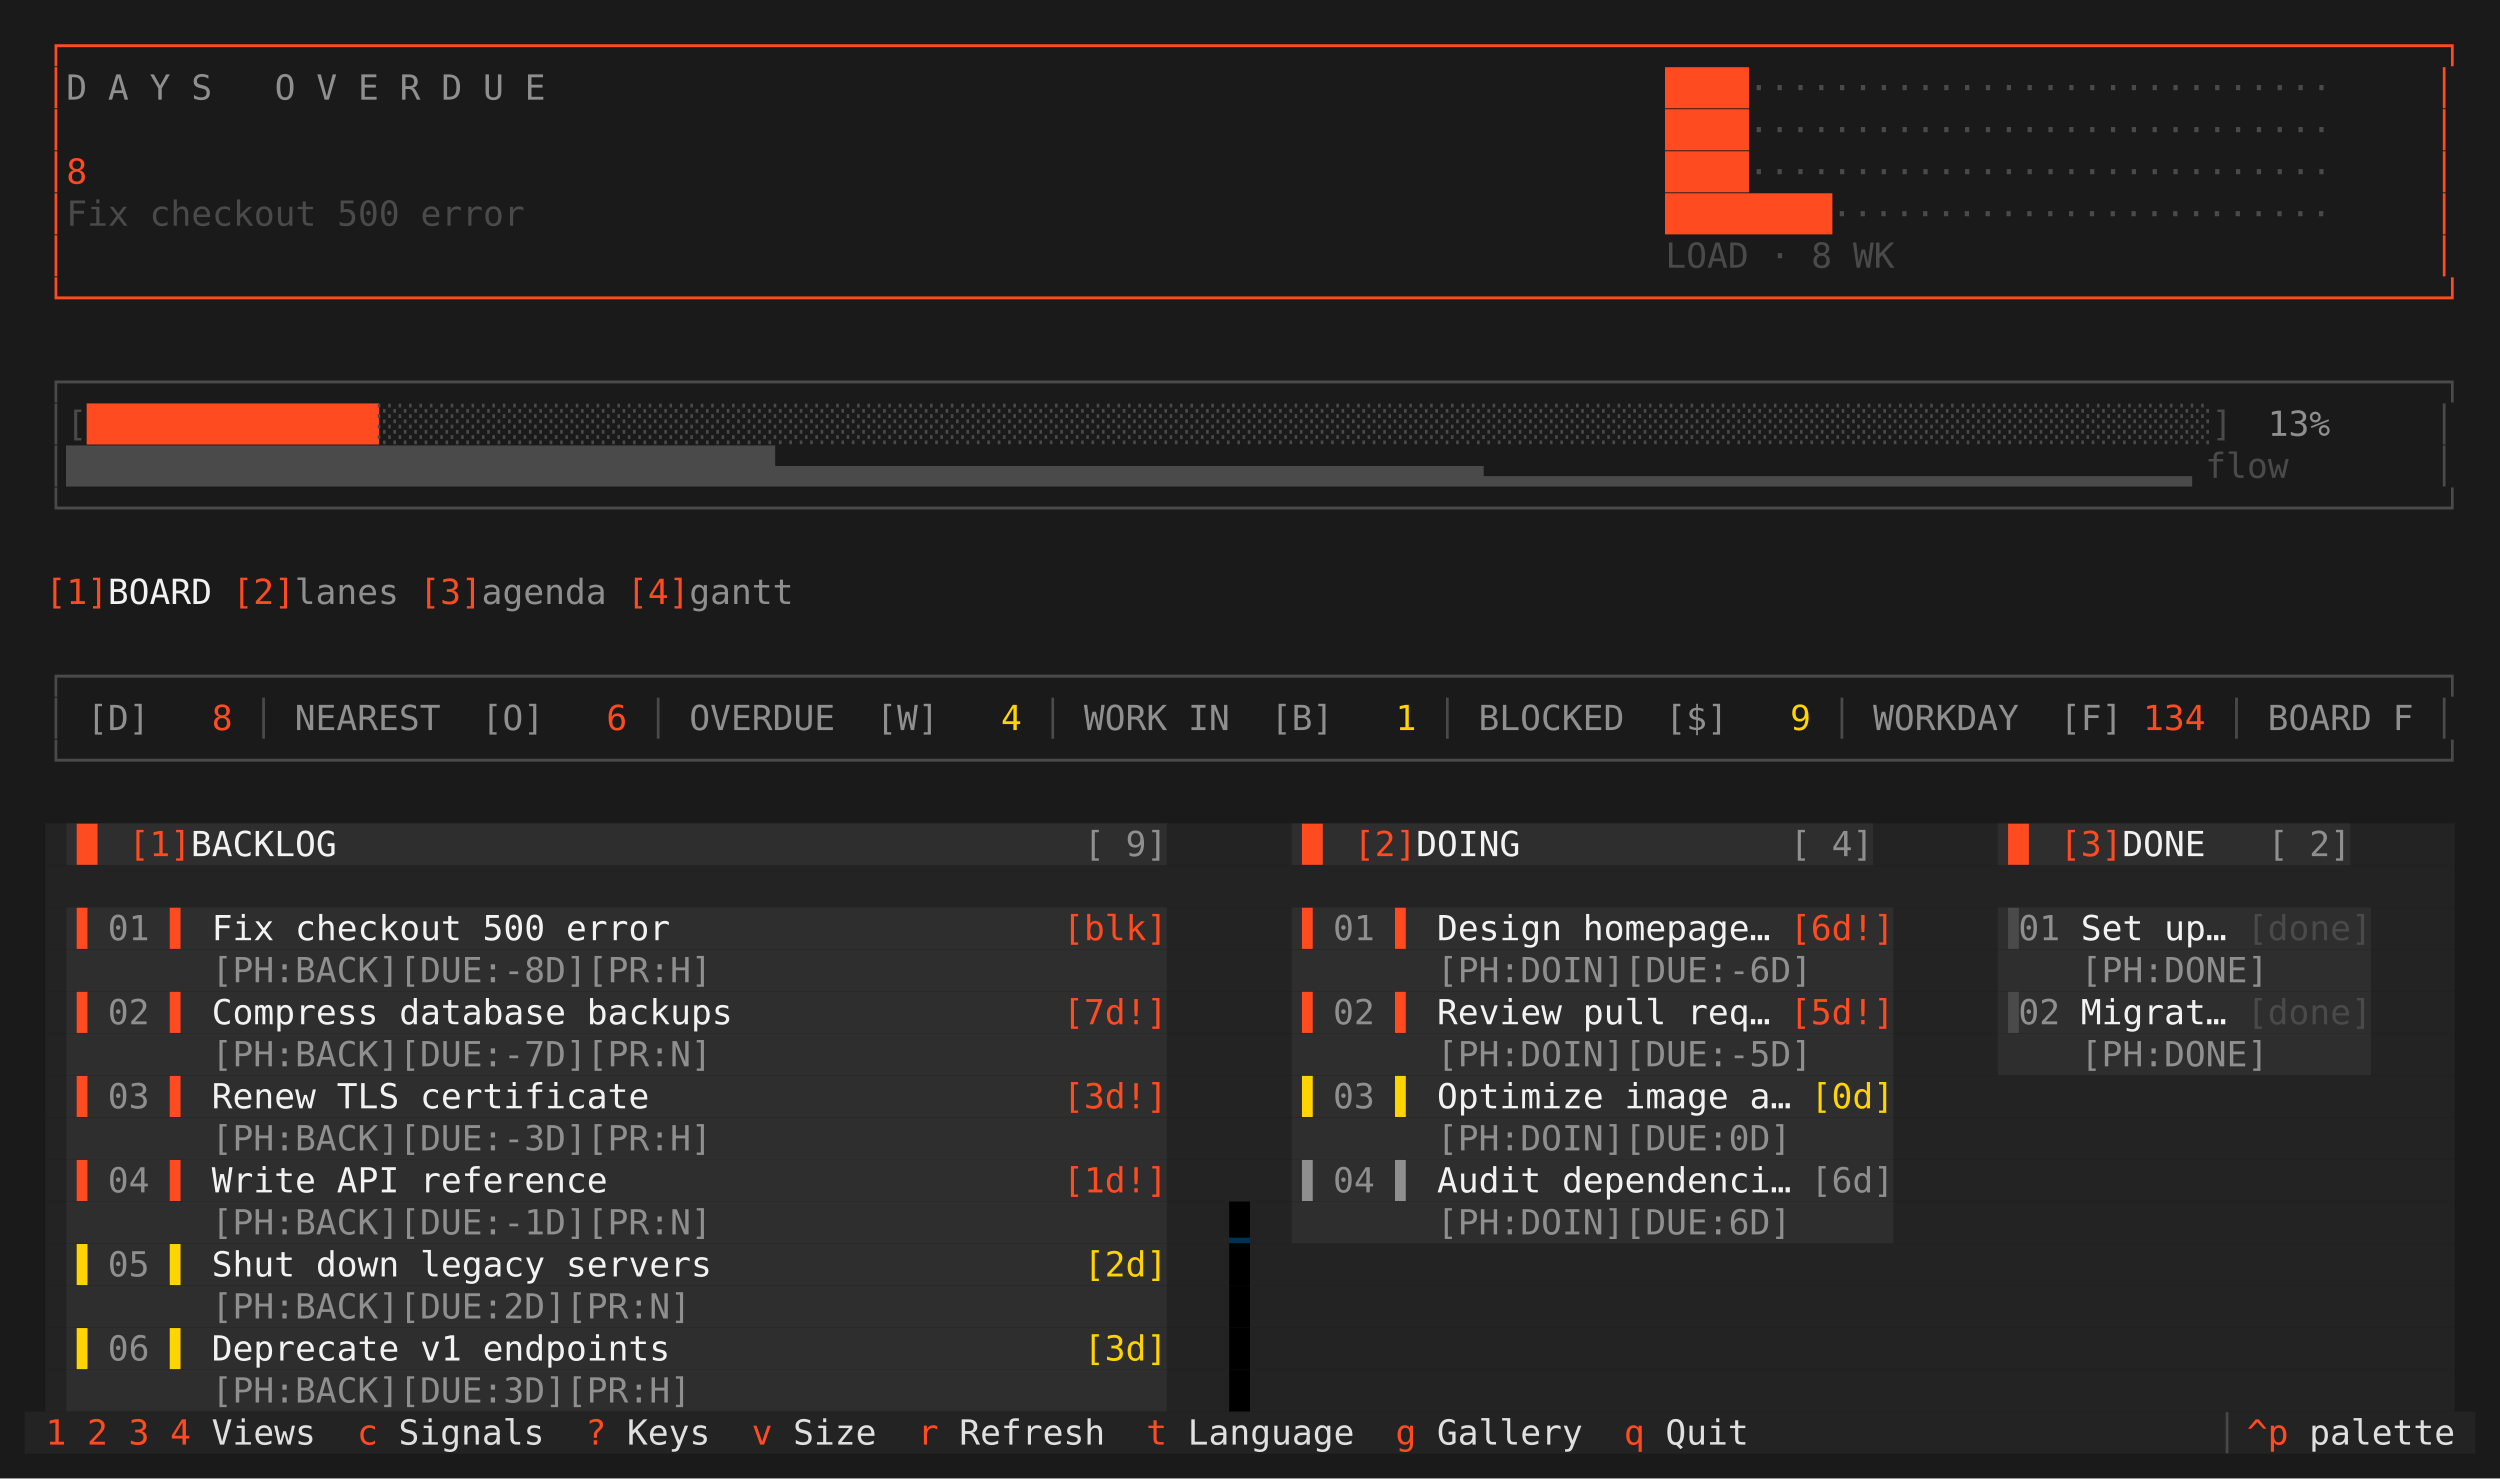
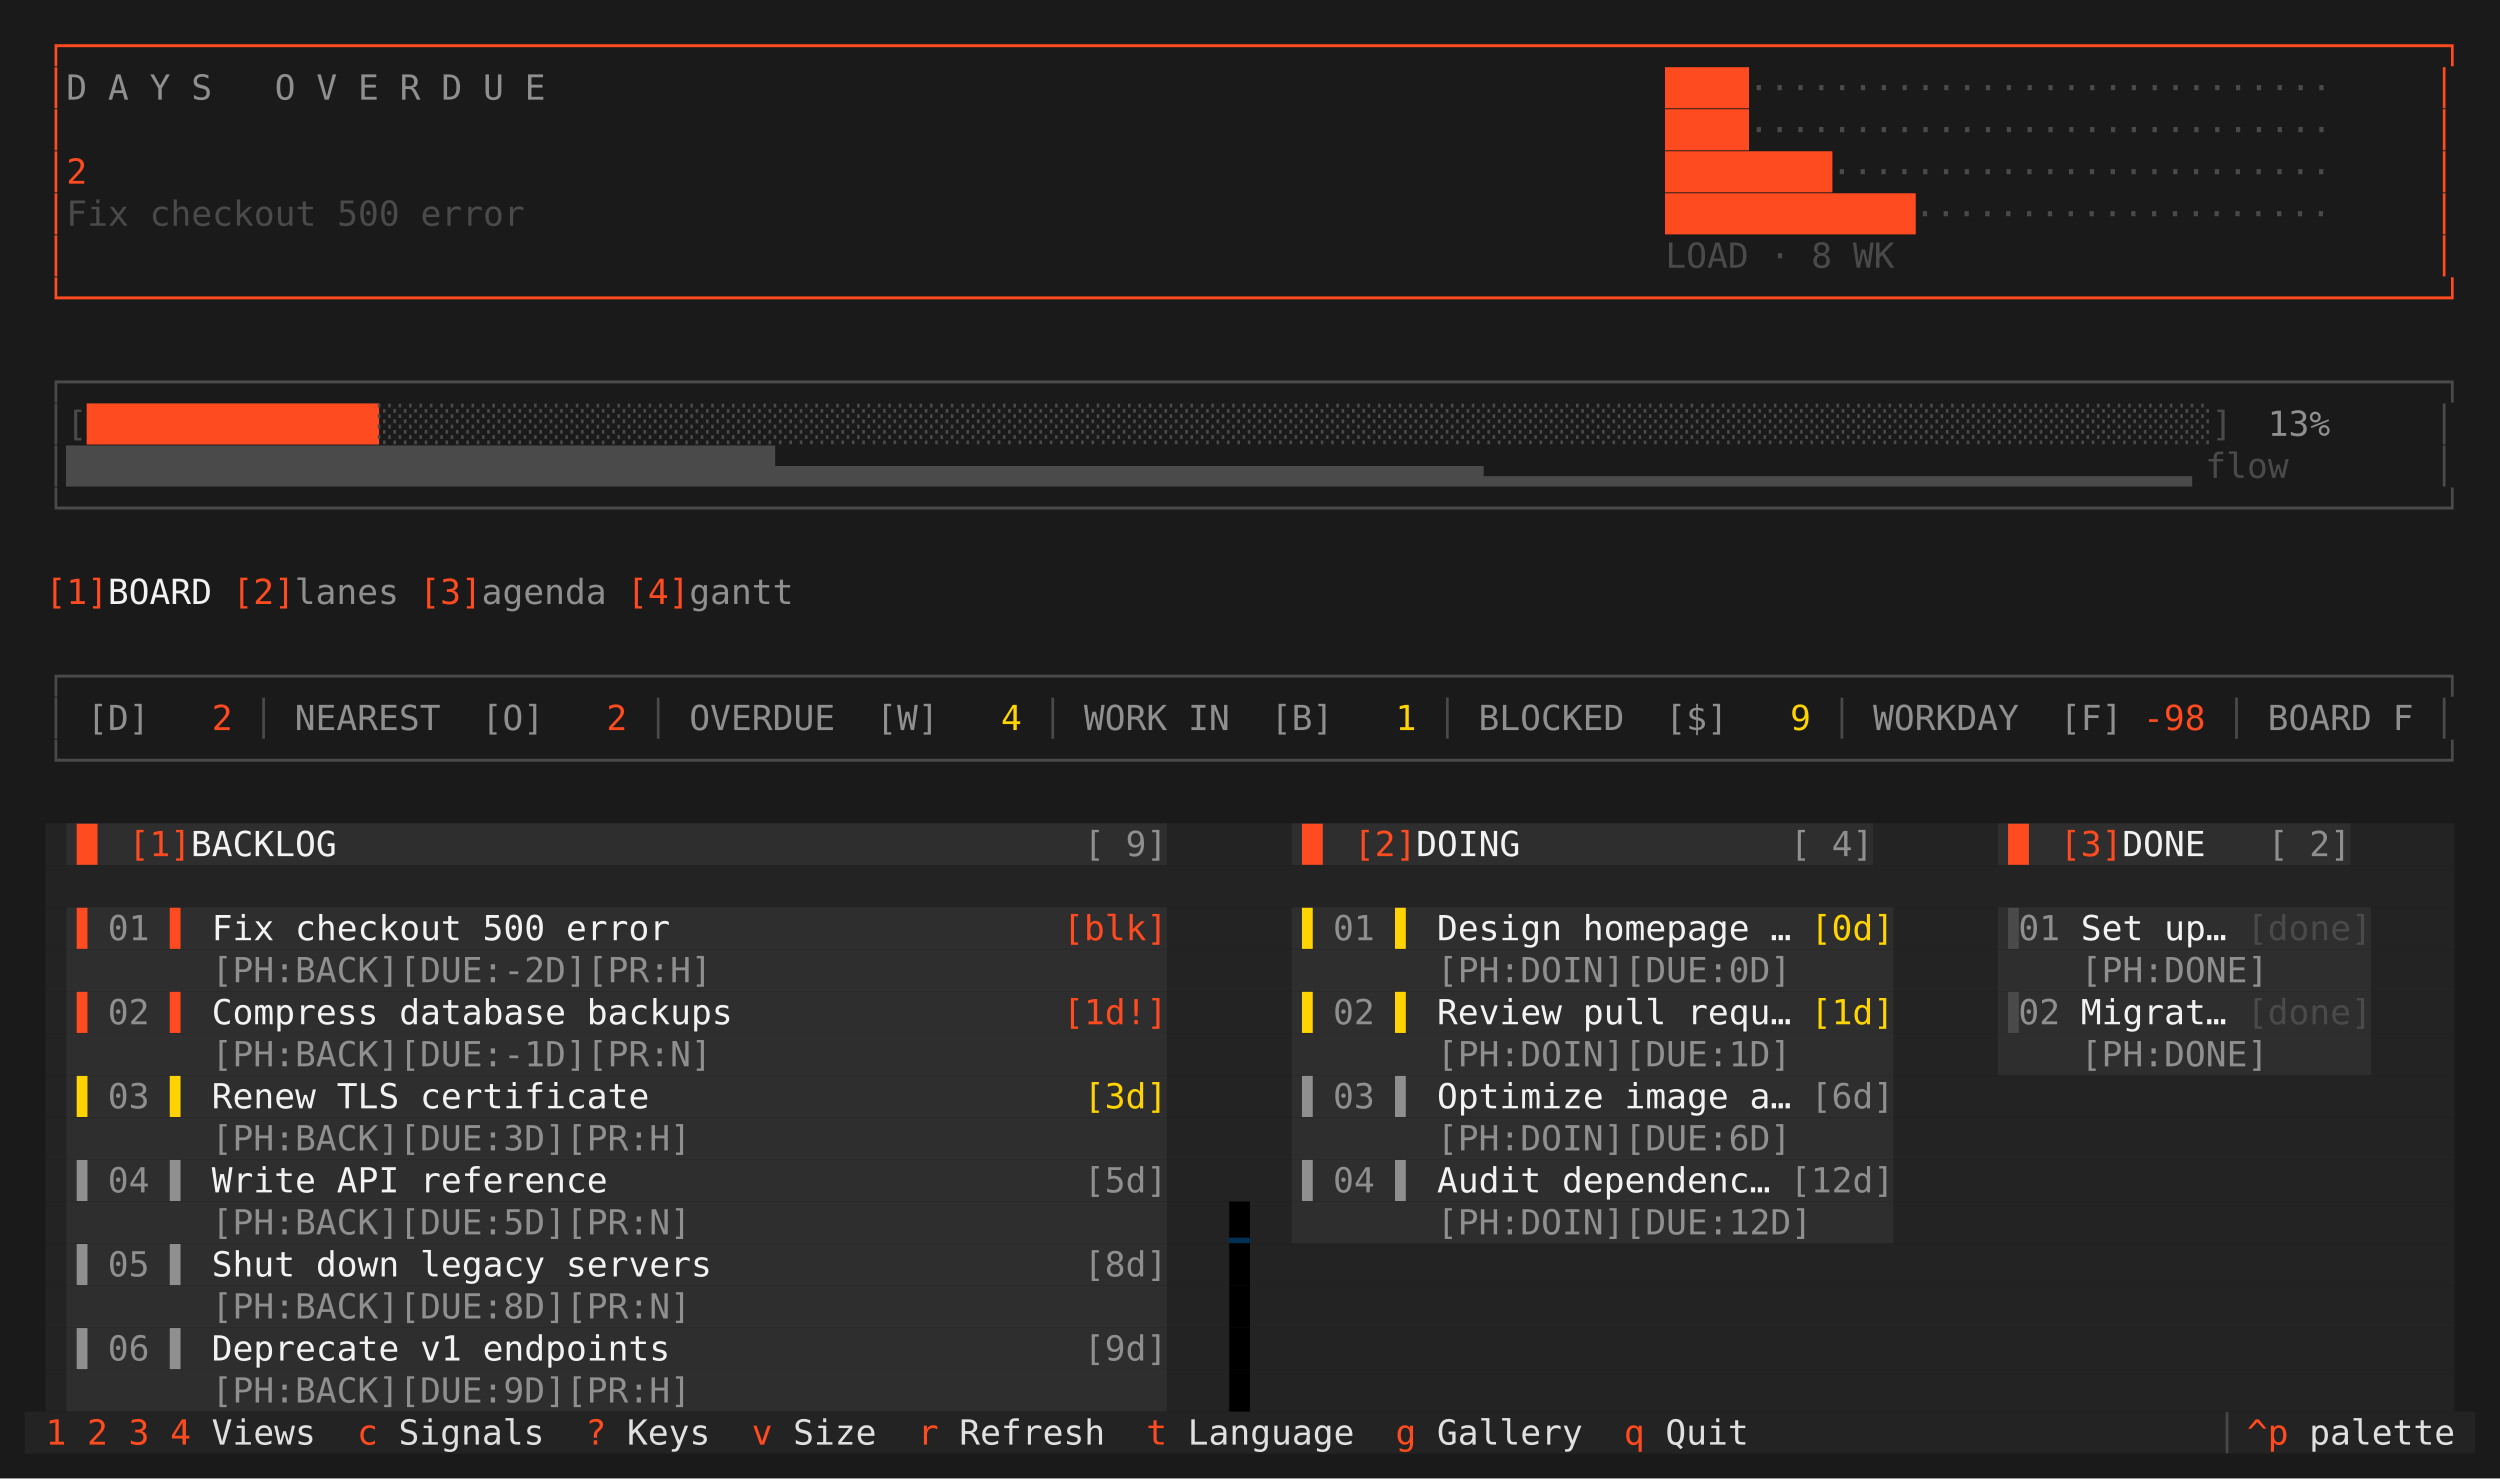
<svg xmlns="http://www.w3.org/2000/svg" viewBox="0 0 1011.2 598.0" role="img" aria-label="taskboard · industrial · board">
  <rect width="1011.2" height="598.0" fill="#1a1a1a" />
  <g font-family="ui-monospace,SFMono-Regular,'DejaVu Sans Mono','Cascadia Mono',Menlo,Consolas,'Liberation Mono',monospace" font-size="14.0" xml:space="preserve" style="white-space:pre;font-variant-ligatures:none">
    <text x="18.4" y="23.3" fill="#ff4b1f">┌──────────────────────────────────────────────────────────────────────────────────────────────────────────────────┐</text>
    <text x="18.4" y="40.3" fill="#ff4b1f">│</text>
    <text x="26.8" y="40.3" fill="#8f8f8f">D A Y S   O V E R D U E</text>
    <text x="673.6" y="40.3" fill="#ff4b1f">████</text>
    <text x="707.2" y="40.3" fill="#4a4a4a">····························</text>
    <text x="984.4" y="40.3" fill="#ff4b1f">│</text>
    <text x="18.4" y="57.3" fill="#ff4b1f">│</text>
    <text x="673.6" y="57.3" fill="#ff4b1f">████</text>
    <text x="707.2" y="57.3" fill="#4a4a4a">····························</text>
    <text x="984.4" y="57.3" fill="#ff4b1f">│</text>
-     <text x="18.4" y="74.3" fill="#ff4b1f">│8</text>
-     <text x="673.6" y="74.3" fill="#ff4b1f">████</text>
-     <text x="707.2" y="74.3" fill="#4a4a4a">····························</text>
+     <text x="18.4" y="74.3" fill="#ff4b1f">│2</text>
+     <text x="673.6" y="74.3" fill="#ff4b1f">████████</text>
+     <text x="740.8" y="74.3" fill="#4a4a4a">························</text>
    <text x="984.4" y="74.3" fill="#ff4b1f">│</text>
    <text x="18.4" y="91.3" fill="#ff4b1f">│</text>
    <text x="26.8" y="91.3" fill="#4a4a4a">Fix checkout 500 error</text>
-     <text x="673.6" y="91.3" fill="#ff4b1f">████████</text>
-     <text x="740.8" y="91.3" fill="#4a4a4a">························</text>
+     <text x="673.6" y="91.3" fill="#ff4b1f">████████████</text>
+     <text x="774.4" y="91.3" fill="#4a4a4a">····················</text>
    <text x="984.4" y="91.3" fill="#ff4b1f">│</text>
    <text x="18.4" y="108.3" fill="#ff4b1f">│</text>
    <text x="673.6" y="108.3" fill="#4a4a4a">LOAD · 8 WK</text>
    <text x="984.4" y="108.3" fill="#ff4b1f">│</text>
    <text x="18.4" y="125.3" fill="#ff4b1f">└──────────────────────────────────────────────────────────────────────────────────────────────────────────────────┘</text>
    <text x="18.4" y="159.3" fill="#4a4a4a">┌──────────────────────────────────────────────────────────────────────────────────────────────────────────────────┐</text>
    <text x="18.4" y="176.3" fill="#4a4a4a">│[</text>
    <text x="35.2" y="176.3" fill="#ff4b1f">██████████████</text>
    <text x="152.8" y="176.3" fill="#4a4a4a">░░░░░░░░░░░░░░░░░░░░░░░░░░░░░░░░░░░░░░░░░░░░░░░░░░░░░░░░░░░░░░░░░░░░░░░░░░░░░░░░░░░░░░░░]</text>
    <text x="908.8" y="176.3" fill="#8f8f8f"> 13%</text>
    <text x="984.4" y="176.3" fill="#4a4a4a">│</text>
    <text x="18.4" y="193.3" fill="#4a4a4a">│██████████████████████████████████▄▄▄▄▄▄▄▄▄▄▄▄▄▄▄▄▄▄▄▄▄▄▄▄▄▄▄▄▄▄▄▄▄▄▂▂▂▂▂▂▂▂▂▂▂▂▂▂▂▂▂▂▂▂▂▂▂▂▂▂▂▂▂▂▂▂▂▂</text>
    <text x="892.0" y="193.3" fill="#4a4a4a">flow</text>
    <text x="984.4" y="193.3" fill="#4a4a4a">│</text>
    <text x="18.4" y="210.3" fill="#4a4a4a">└──────────────────────────────────────────────────────────────────────────────────────────────────────────────────┘</text>
    <text x="18.4" y="244.3" fill="#ff4b1f">[1]</text>
    <text x="43.6" y="244.3" fill="#f2f2f2">BOARD </text>
    <text x="94.0" y="244.3" fill="#ff4b1f">[2]</text>
    <text x="119.2" y="244.3" fill="#8f8f8f">lanes</text>
    <text x="169.6" y="244.3" fill="#ff4b1f">[3]</text>
    <text x="194.8" y="244.3" fill="#8f8f8f">agenda</text>
    <text x="253.6" y="244.3" fill="#ff4b1f">[4]</text>
    <text x="278.8" y="244.3" fill="#8f8f8f">gantt</text>
    <text x="18.4" y="278.3" fill="#4a4a4a">┌──────────────────────────────────────────────────────────────────────────────────────────────────────────────────┐</text>
    <text x="18.4" y="295.3" fill="#4a4a4a">│</text>
    <text x="35.2" y="295.3" fill="#8f8f8f">[D]</text>
-     <text x="68.8" y="295.3" fill="#ff4b1f">  8</text>
+     <text x="68.8" y="295.3" fill="#ff4b1f">  2</text>
    <text x="102.4" y="295.3" fill="#4a4a4a">│</text>
    <text x="119.2" y="295.3" fill="#8f8f8f">NEAREST</text>
    <text x="194.8" y="295.3" fill="#8f8f8f">[O]</text>
-     <text x="228.4" y="295.3" fill="#ff4b1f">  6</text>
+     <text x="228.4" y="295.3" fill="#ff4b1f">  2</text>
    <text x="262.0" y="295.3" fill="#4a4a4a">│</text>
    <text x="278.8" y="295.3" fill="#8f8f8f">OVERDUE</text>
    <text x="354.4" y="295.3" fill="#8f8f8f">[W]</text>
    <text x="388.0" y="295.3" fill="#ffd400">  4</text>
    <text x="421.6" y="295.3" fill="#4a4a4a">│</text>
    <text x="438.4" y="295.3" fill="#8f8f8f">WORK IN</text>
    <text x="514.0" y="295.3" fill="#8f8f8f">[B]</text>
    <text x="547.6" y="295.3" fill="#ffd400">  1</text>
    <text x="581.2" y="295.3" fill="#4a4a4a">│</text>
    <text x="598.0" y="295.3" fill="#8f8f8f">BLOCKED</text>
    <text x="673.6" y="295.3" fill="#8f8f8f">[$]</text>
    <text x="707.2" y="295.3" fill="#ffd400">  9</text>
    <text x="740.8" y="295.3" fill="#4a4a4a">│</text>
    <text x="757.6" y="295.3" fill="#8f8f8f">WORKDAY</text>
    <text x="833.2" y="295.3" fill="#8f8f8f">[F]</text>
-     <text x="866.8" y="295.3" fill="#ff4b1f">134</text>
+     <text x="866.8" y="295.3" fill="#ff4b1f">-98</text>
    <text x="900.4" y="295.3" fill="#4a4a4a">│</text>
    <text x="917.2" y="295.3" fill="#8f8f8f">BOARD F</text>
    <text x="984.4" y="295.3" fill="#4a4a4a">│</text>
    <text x="18.4" y="312.3" fill="#4a4a4a">└──────────────────────────────────────────────────────────────────────────────────────────────────────────────────┘</text>
    <rect x="18.4" y="333.0" width="8.4" height="17.0" fill="#232323" />
    <rect x="26.8" y="333.0" width="445.2" height="17.0" fill="#2e2e2e" />
    <rect x="472.0" y="333.0" width="50.4" height="17.0" fill="#232323" />
    <rect x="522.4" y="333.0" width="235.2" height="17.0" fill="#2e2e2e" />
    <rect x="757.6" y="333.0" width="50.4" height="17.0" fill="#232323" />
    <rect x="808.0" y="333.0" width="142.8" height="17.0" fill="#2e2e2e" />
    <rect x="950.8" y="333.0" width="42.0" height="17.0" fill="#232323" />
    <text x="26.8" y="346.3" fill="#ff4b1f">▐▌</text>
    <text x="52.0" y="346.3" fill="#ff4b1f">[1]</text>
    <text x="77.2" y="346.3" fill="#f2f2f2">BACKLOG                                    </text>
    <text x="438.4" y="346.3" fill="#8f8f8f">[ 9]</text>
    <text x="522.4" y="346.3" fill="#ff4b1f">▐▌</text>
    <text x="547.6" y="346.3" fill="#ff4b1f">[2]</text>
    <text x="572.8" y="346.3" fill="#f2f2f2">DOING             </text>
    <text x="724.0" y="346.3" fill="#8f8f8f">[ 4]</text>
    <text x="808.0" y="346.3" fill="#ff4b1f">▐▌</text>
    <text x="833.2" y="346.3" fill="#ff4b1f">[3]</text>
    <text x="858.4" y="346.3" fill="#f2f2f2">DONE   </text>
    <text x="917.2" y="346.3" fill="#8f8f8f">[ 2]</text>
    <rect x="18.4" y="350.0" width="974.4" height="17.0" fill="#232323" />
    <rect x="18.4" y="367.0" width="8.4" height="17.0" fill="#232323" />
    <rect x="26.8" y="367.0" width="445.2" height="17.0" fill="#2e2e2e" />
    <rect x="472.0" y="367.0" width="50.4" height="17.0" fill="#232323" />
    <rect x="522.4" y="367.0" width="243.6" height="17.0" fill="#2e2e2e" />
    <rect x="766.0" y="367.0" width="42.0" height="17.0" fill="#232323" />
    <rect x="808.0" y="367.0" width="151.2" height="17.0" fill="#2e2e2e" />
    <rect x="959.2" y="367.0" width="33.6" height="17.0" fill="#232323" />
    <text x="26.8" y="380.3" fill="#ff4b1f">▐</text>
    <text x="43.6" y="380.3" fill="#8f8f8f">01</text>
    <text x="68.8" y="380.3" fill="#ff4b1f">▌</text>
    <text x="77.2" y="380.3" fill="#f2f2f2"> Fix checkout 500 error                   </text>
    <text x="430.0" y="380.3" fill="#ff4b1f">[blk]</text>
-     <text x="522.4" y="380.3" fill="#ff4b1f">▐</text>
+     <text x="522.4" y="380.3" fill="#ffd400">▐</text>
    <text x="539.2" y="380.3" fill="#8f8f8f">01</text>
-     <text x="564.4" y="380.3" fill="#ff4b1f">▌</text>
-     <text x="572.8" y="380.3" fill="#f2f2f2"> Design homepage… </text>
-     <text x="724.0" y="380.3" fill="#ff4b1f">[6d!]</text>
+     <text x="564.4" y="380.3" fill="#ffd400">▌</text>
+     <text x="572.8" y="380.3" fill="#f2f2f2"> Design homepage … </text>
+     <text x="732.4" y="380.3" fill="#ffd400">[0d]</text>
    <text x="808.0" y="380.3" fill="#4a4a4a">▐</text>
    <text x="816.4" y="380.3" fill="#8f8f8f">01</text>
    <text x="833.2" y="380.3" fill="#f2f2f2"> Set up… </text>
    <text x="908.8" y="380.3" fill="#4a4a4a">[done]</text>
    <rect x="18.4" y="384.0" width="8.4" height="17.0" fill="#232323" />
    <rect x="26.8" y="384.0" width="445.2" height="17.0" fill="#2e2e2e" />
    <rect x="472.0" y="384.0" width="50.4" height="17.0" fill="#232323" />
    <rect x="522.4" y="384.0" width="243.6" height="17.0" fill="#2e2e2e" />
    <rect x="766.0" y="384.0" width="42.0" height="17.0" fill="#232323" />
    <rect x="808.0" y="384.0" width="151.2" height="17.0" fill="#2e2e2e" />
    <rect x="959.2" y="384.0" width="33.6" height="17.0" fill="#232323" />
-     <text x="85.6" y="397.3" fill="#8f8f8f">[PH:BACK][DUE:-8D][PR:H]</text>
-     <text x="581.2" y="397.3" fill="#8f8f8f">[PH:DOIN][DUE:-6D]</text>
+     <text x="85.6" y="397.3" fill="#8f8f8f">[PH:BACK][DUE:-2D][PR:H]</text>
+     <text x="581.2" y="397.3" fill="#8f8f8f">[PH:DOIN][DUE:0D]</text>
    <text x="841.6" y="397.3" fill="#8f8f8f">[PH:DONE]</text>
    <rect x="18.4" y="401.0" width="8.4" height="17.0" fill="#232323" />
    <rect x="26.8" y="401.0" width="445.2" height="17.0" fill="#2e2e2e" />
    <rect x="472.0" y="401.0" width="50.4" height="17.0" fill="#232323" />
    <rect x="522.4" y="401.0" width="243.6" height="17.0" fill="#2e2e2e" />
    <rect x="766.0" y="401.0" width="42.0" height="17.0" fill="#232323" />
    <rect x="808.0" y="401.0" width="151.2" height="17.0" fill="#2e2e2e" />
    <rect x="959.2" y="401.0" width="33.6" height="17.0" fill="#232323" />
    <text x="26.8" y="414.3" fill="#ff4b1f">▐</text>
    <text x="43.6" y="414.3" fill="#8f8f8f">02</text>
    <text x="68.8" y="414.3" fill="#ff4b1f">▌</text>
    <text x="77.2" y="414.3" fill="#f2f2f2"> Compress database backups                </text>
-     <text x="430.0" y="414.3" fill="#ff4b1f">[7d!]</text>
-     <text x="522.4" y="414.3" fill="#ff4b1f">▐</text>
+     <text x="430.0" y="414.3" fill="#ff4b1f">[1d!]</text>
+     <text x="522.4" y="414.3" fill="#ffd400">▐</text>
    <text x="539.2" y="414.3" fill="#8f8f8f">02</text>
-     <text x="564.4" y="414.3" fill="#ff4b1f">▌</text>
-     <text x="572.8" y="414.3" fill="#f2f2f2"> Review pull req… </text>
-     <text x="724.0" y="414.3" fill="#ff4b1f">[5d!]</text>
+     <text x="564.4" y="414.3" fill="#ffd400">▌</text>
+     <text x="572.8" y="414.3" fill="#f2f2f2"> Review pull requ… </text>
+     <text x="732.4" y="414.3" fill="#ffd400">[1d]</text>
    <text x="808.0" y="414.3" fill="#4a4a4a">▐</text>
    <text x="816.4" y="414.3" fill="#8f8f8f">02</text>
    <text x="833.2" y="414.3" fill="#f2f2f2"> Migrat… </text>
    <text x="908.8" y="414.3" fill="#4a4a4a">[done]</text>
    <rect x="18.4" y="418.0" width="8.4" height="17.0" fill="#232323" />
    <rect x="26.8" y="418.0" width="445.2" height="17.0" fill="#2e2e2e" />
    <rect x="472.0" y="418.0" width="50.4" height="17.0" fill="#232323" />
    <rect x="522.4" y="418.0" width="243.6" height="17.0" fill="#2e2e2e" />
    <rect x="766.0" y="418.0" width="42.0" height="17.0" fill="#232323" />
    <rect x="808.0" y="418.0" width="151.2" height="17.0" fill="#2e2e2e" />
    <rect x="959.2" y="418.0" width="33.6" height="17.0" fill="#232323" />
-     <text x="85.6" y="431.3" fill="#8f8f8f">[PH:BACK][DUE:-7D][PR:N]</text>
-     <text x="581.2" y="431.3" fill="#8f8f8f">[PH:DOIN][DUE:-5D]</text>
+     <text x="85.6" y="431.3" fill="#8f8f8f">[PH:BACK][DUE:-1D][PR:N]</text>
+     <text x="581.2" y="431.3" fill="#8f8f8f">[PH:DOIN][DUE:1D]</text>
    <text x="841.6" y="431.3" fill="#8f8f8f">[PH:DONE]</text>
    <rect x="18.4" y="435.0" width="8.4" height="17.0" fill="#232323" />
    <rect x="26.8" y="435.0" width="445.2" height="17.0" fill="#2e2e2e" />
    <rect x="472.0" y="435.0" width="50.4" height="17.0" fill="#232323" />
    <rect x="522.4" y="435.0" width="243.6" height="17.0" fill="#2e2e2e" />
    <rect x="766.0" y="435.0" width="226.8" height="17.0" fill="#232323" />
-     <text x="26.8" y="448.3" fill="#ff4b1f">▐</text>
+     <text x="26.8" y="448.3" fill="#ffd400">▐</text>
    <text x="43.6" y="448.3" fill="#8f8f8f">03</text>
-     <text x="68.8" y="448.3" fill="#ff4b1f">▌</text>
-     <text x="77.2" y="448.3" fill="#f2f2f2"> Renew TLS certificate                    </text>
-     <text x="430.0" y="448.3" fill="#ff4b1f">[3d!]</text>
-     <text x="522.4" y="448.3" fill="#ffd400">▐</text>
+     <text x="68.8" y="448.3" fill="#ffd400">▌</text>
+     <text x="77.2" y="448.3" fill="#f2f2f2"> Renew TLS certificate                     </text>
+     <text x="438.4" y="448.3" fill="#ffd400">[3d]</text>
+     <text x="522.4" y="448.3" fill="#8f8f8f">▐</text>
    <text x="539.2" y="448.3" fill="#8f8f8f">03</text>
-     <text x="564.4" y="448.3" fill="#ffd400">▌</text>
+     <text x="564.4" y="448.3" fill="#8f8f8f">▌</text>
    <text x="572.8" y="448.3" fill="#f2f2f2"> Optimize image a… </text>
-     <text x="732.4" y="448.3" fill="#ffd400">[0d]</text>
+     <text x="732.4" y="448.3" fill="#8f8f8f">[6d]</text>
    <rect x="18.4" y="452.0" width="8.4" height="17.0" fill="#232323" />
    <rect x="26.8" y="452.0" width="445.2" height="17.0" fill="#2e2e2e" />
    <rect x="472.0" y="452.0" width="50.4" height="17.0" fill="#232323" />
    <rect x="522.4" y="452.0" width="243.6" height="17.0" fill="#2e2e2e" />
    <rect x="766.0" y="452.0" width="226.8" height="17.0" fill="#232323" />
-     <text x="85.6" y="465.3" fill="#8f8f8f">[PH:BACK][DUE:-3D][PR:H]</text>
-     <text x="581.2" y="465.3" fill="#8f8f8f">[PH:DOIN][DUE:0D]</text>
+     <text x="85.6" y="465.3" fill="#8f8f8f">[PH:BACK][DUE:3D][PR:H]</text>
+     <text x="581.2" y="465.3" fill="#8f8f8f">[PH:DOIN][DUE:6D]</text>
    <rect x="18.4" y="469.0" width="8.4" height="17.0" fill="#232323" />
    <rect x="26.8" y="469.0" width="445.2" height="17.0" fill="#2e2e2e" />
    <rect x="472.0" y="469.0" width="50.4" height="17.0" fill="#232323" />
    <rect x="522.4" y="469.0" width="243.6" height="17.0" fill="#2e2e2e" />
    <rect x="766.0" y="469.0" width="226.8" height="17.0" fill="#232323" />
-     <text x="26.8" y="482.3" fill="#ff4b1f">▐</text>
+     <text x="26.8" y="482.3" fill="#8f8f8f">▐</text>
    <text x="43.6" y="482.3" fill="#8f8f8f">04</text>
-     <text x="68.8" y="482.3" fill="#ff4b1f">▌</text>
-     <text x="77.2" y="482.3" fill="#f2f2f2"> Write API reference                      </text>
-     <text x="430.0" y="482.3" fill="#ff4b1f">[1d!]</text>
+     <text x="68.8" y="482.3" fill="#8f8f8f">▌</text>
+     <text x="77.2" y="482.3" fill="#f2f2f2"> Write API reference                       </text>
+     <text x="438.4" y="482.3" fill="#8f8f8f">[5d]</text>
    <text x="522.4" y="482.3" fill="#8f8f8f">▐</text>
    <text x="539.2" y="482.3" fill="#8f8f8f">04</text>
    <text x="564.4" y="482.3" fill="#8f8f8f">▌</text>
-     <text x="572.8" y="482.3" fill="#f2f2f2"> Audit dependenci… </text>
-     <text x="732.4" y="482.3" fill="#8f8f8f">[6d]</text>
+     <text x="572.8" y="482.3" fill="#f2f2f2"> Audit dependenc… </text>
+     <text x="724.0" y="482.3" fill="#8f8f8f">[12d]</text>
    <rect x="18.4" y="486.0" width="8.4" height="17.0" fill="#232323" />
    <rect x="26.8" y="486.0" width="445.2" height="17.0" fill="#2e2e2e" />
    <rect x="472.0" y="486.0" width="25.2" height="17.0" fill="#232323" />
    <rect x="497.2" y="486.0" width="8.4" height="17.0" fill="#000000" />
    <rect x="505.6" y="486.0" width="16.8" height="17.0" fill="#232323" />
    <rect x="522.4" y="486.0" width="243.6" height="17.0" fill="#2e2e2e" />
    <rect x="766.0" y="486.0" width="226.8" height="17.0" fill="#232323" />
-     <text x="85.6" y="499.3" fill="#8f8f8f">[PH:BACK][DUE:-1D][PR:N]</text>
+     <text x="85.6" y="499.3" fill="#8f8f8f">[PH:BACK][DUE:5D][PR:N]</text>
    <text x="497.2" y="499.3" fill="#003054">▁</text>
-     <text x="581.2" y="499.3" fill="#8f8f8f">[PH:DOIN][DUE:6D]</text>
+     <text x="581.2" y="499.3" fill="#8f8f8f">[PH:DOIN][DUE:12D]</text>
    <rect x="18.4" y="503.0" width="8.4" height="17.0" fill="#232323" />
    <rect x="26.8" y="503.0" width="445.2" height="17.0" fill="#2e2e2e" />
    <rect x="472.0" y="503.0" width="25.2" height="17.0" fill="#232323" />
    <rect x="497.2" y="503.0" width="8.4" height="17.0" fill="#000000" />
    <rect x="505.6" y="503.0" width="487.2" height="17.0" fill="#232323" />
-     <text x="26.8" y="516.3" fill="#ffd400">▐</text>
+     <text x="26.8" y="516.3" fill="#8f8f8f">▐</text>
    <text x="43.6" y="516.3" fill="#8f8f8f">05</text>
-     <text x="68.8" y="516.3" fill="#ffd400">▌</text>
+     <text x="68.8" y="516.3" fill="#8f8f8f">▌</text>
    <text x="77.2" y="516.3" fill="#f2f2f2"> Shut down legacy servers                  </text>
-     <text x="438.4" y="516.3" fill="#ffd400">[2d]</text>
+     <text x="438.4" y="516.3" fill="#8f8f8f">[8d]</text>
    <rect x="18.4" y="520.0" width="8.4" height="17.0" fill="#232323" />
    <rect x="26.8" y="520.0" width="445.2" height="17.0" fill="#2e2e2e" />
    <rect x="472.0" y="520.0" width="25.2" height="17.0" fill="#232323" />
    <rect x="497.2" y="520.0" width="8.4" height="17.0" fill="#000000" />
    <rect x="505.6" y="520.0" width="487.2" height="17.0" fill="#232323" />
-     <text x="85.6" y="533.3" fill="#8f8f8f">[PH:BACK][DUE:2D][PR:N]</text>
+     <text x="85.6" y="533.3" fill="#8f8f8f">[PH:BACK][DUE:8D][PR:N]</text>
    <rect x="18.4" y="537.0" width="8.4" height="17.0" fill="#232323" />
    <rect x="26.8" y="537.0" width="445.2" height="17.0" fill="#2e2e2e" />
    <rect x="472.0" y="537.0" width="25.2" height="17.0" fill="#232323" />
    <rect x="497.2" y="537.0" width="8.4" height="17.0" fill="#000000" />
    <rect x="505.6" y="537.0" width="487.2" height="17.0" fill="#232323" />
-     <text x="26.8" y="550.3" fill="#ffd400">▐</text>
+     <text x="26.8" y="550.3" fill="#8f8f8f">▐</text>
    <text x="43.6" y="550.3" fill="#8f8f8f">06</text>
-     <text x="68.8" y="550.3" fill="#ffd400">▌</text>
+     <text x="68.8" y="550.3" fill="#8f8f8f">▌</text>
    <text x="77.2" y="550.3" fill="#f2f2f2"> Deprecate v1 endpoints                    </text>
-     <text x="438.4" y="550.3" fill="#ffd400">[3d]</text>
+     <text x="438.4" y="550.3" fill="#8f8f8f">[9d]</text>
    <rect x="18.4" y="554.0" width="8.4" height="17.0" fill="#232323" />
    <rect x="26.8" y="554.0" width="445.2" height="17.0" fill="#2e2e2e" />
    <rect x="472.0" y="554.0" width="25.2" height="17.0" fill="#232323" />
    <rect x="497.2" y="554.0" width="8.4" height="17.0" fill="#000000" />
    <rect x="505.6" y="554.0" width="487.2" height="17.0" fill="#232323" />
-     <text x="85.6" y="567.3" fill="#8f8f8f">[PH:BACK][DUE:3D][PR:H]</text>
+     <text x="85.6" y="567.3" fill="#8f8f8f">[PH:BACK][DUE:9D][PR:H]</text>
    <rect x="10.0" y="571.0" width="991.2" height="17.0" fill="#232323" />
    <text x="18.4" y="584.3" fill="#ff4b1f">1</text>
    <text x="35.2" y="584.3" fill="#ff4b1f">2</text>
    <text x="52.0" y="584.3" fill="#ff4b1f">3</text>
    <text x="68.8" y="584.3" fill="#ff4b1f">4</text>
    <text x="85.6" y="584.3" fill="#e0e0e0">Views</text>
    <text x="136.0" y="584.3" fill="#ff4b1f"> c </text>
    <text x="161.2" y="584.3" fill="#e0e0e0">Signals </text>
    <text x="228.4" y="584.3" fill="#ff4b1f"> ? </text>
    <text x="253.6" y="584.3" fill="#e0e0e0">Keys </text>
    <text x="295.6" y="584.3" fill="#ff4b1f"> v </text>
    <text x="320.8" y="584.3" fill="#e0e0e0">Size </text>
    <text x="362.8" y="584.3" fill="#ff4b1f"> r </text>
    <text x="388.0" y="584.3" fill="#e0e0e0">Refresh </text>
    <text x="455.2" y="584.3" fill="#ff4b1f"> t </text>
    <text x="480.4" y="584.3" fill="#e0e0e0">Language </text>
    <text x="556.0" y="584.3" fill="#ff4b1f"> g </text>
    <text x="581.2" y="584.3" fill="#e0e0e0">Gallery </text>
    <text x="648.4" y="584.3" fill="#ff4b1f"> q </text>
    <text x="673.6" y="584.3" fill="#e0e0e0">Quit </text>
    <text x="900.4" y="584.3" fill="#484848">▏</text>
    <text x="908.8" y="584.3" fill="#ff4b1f">^p</text>
    <text x="925.6" y="584.3" fill="#e0e0e0"> palette</text>
  </g>
</svg>
